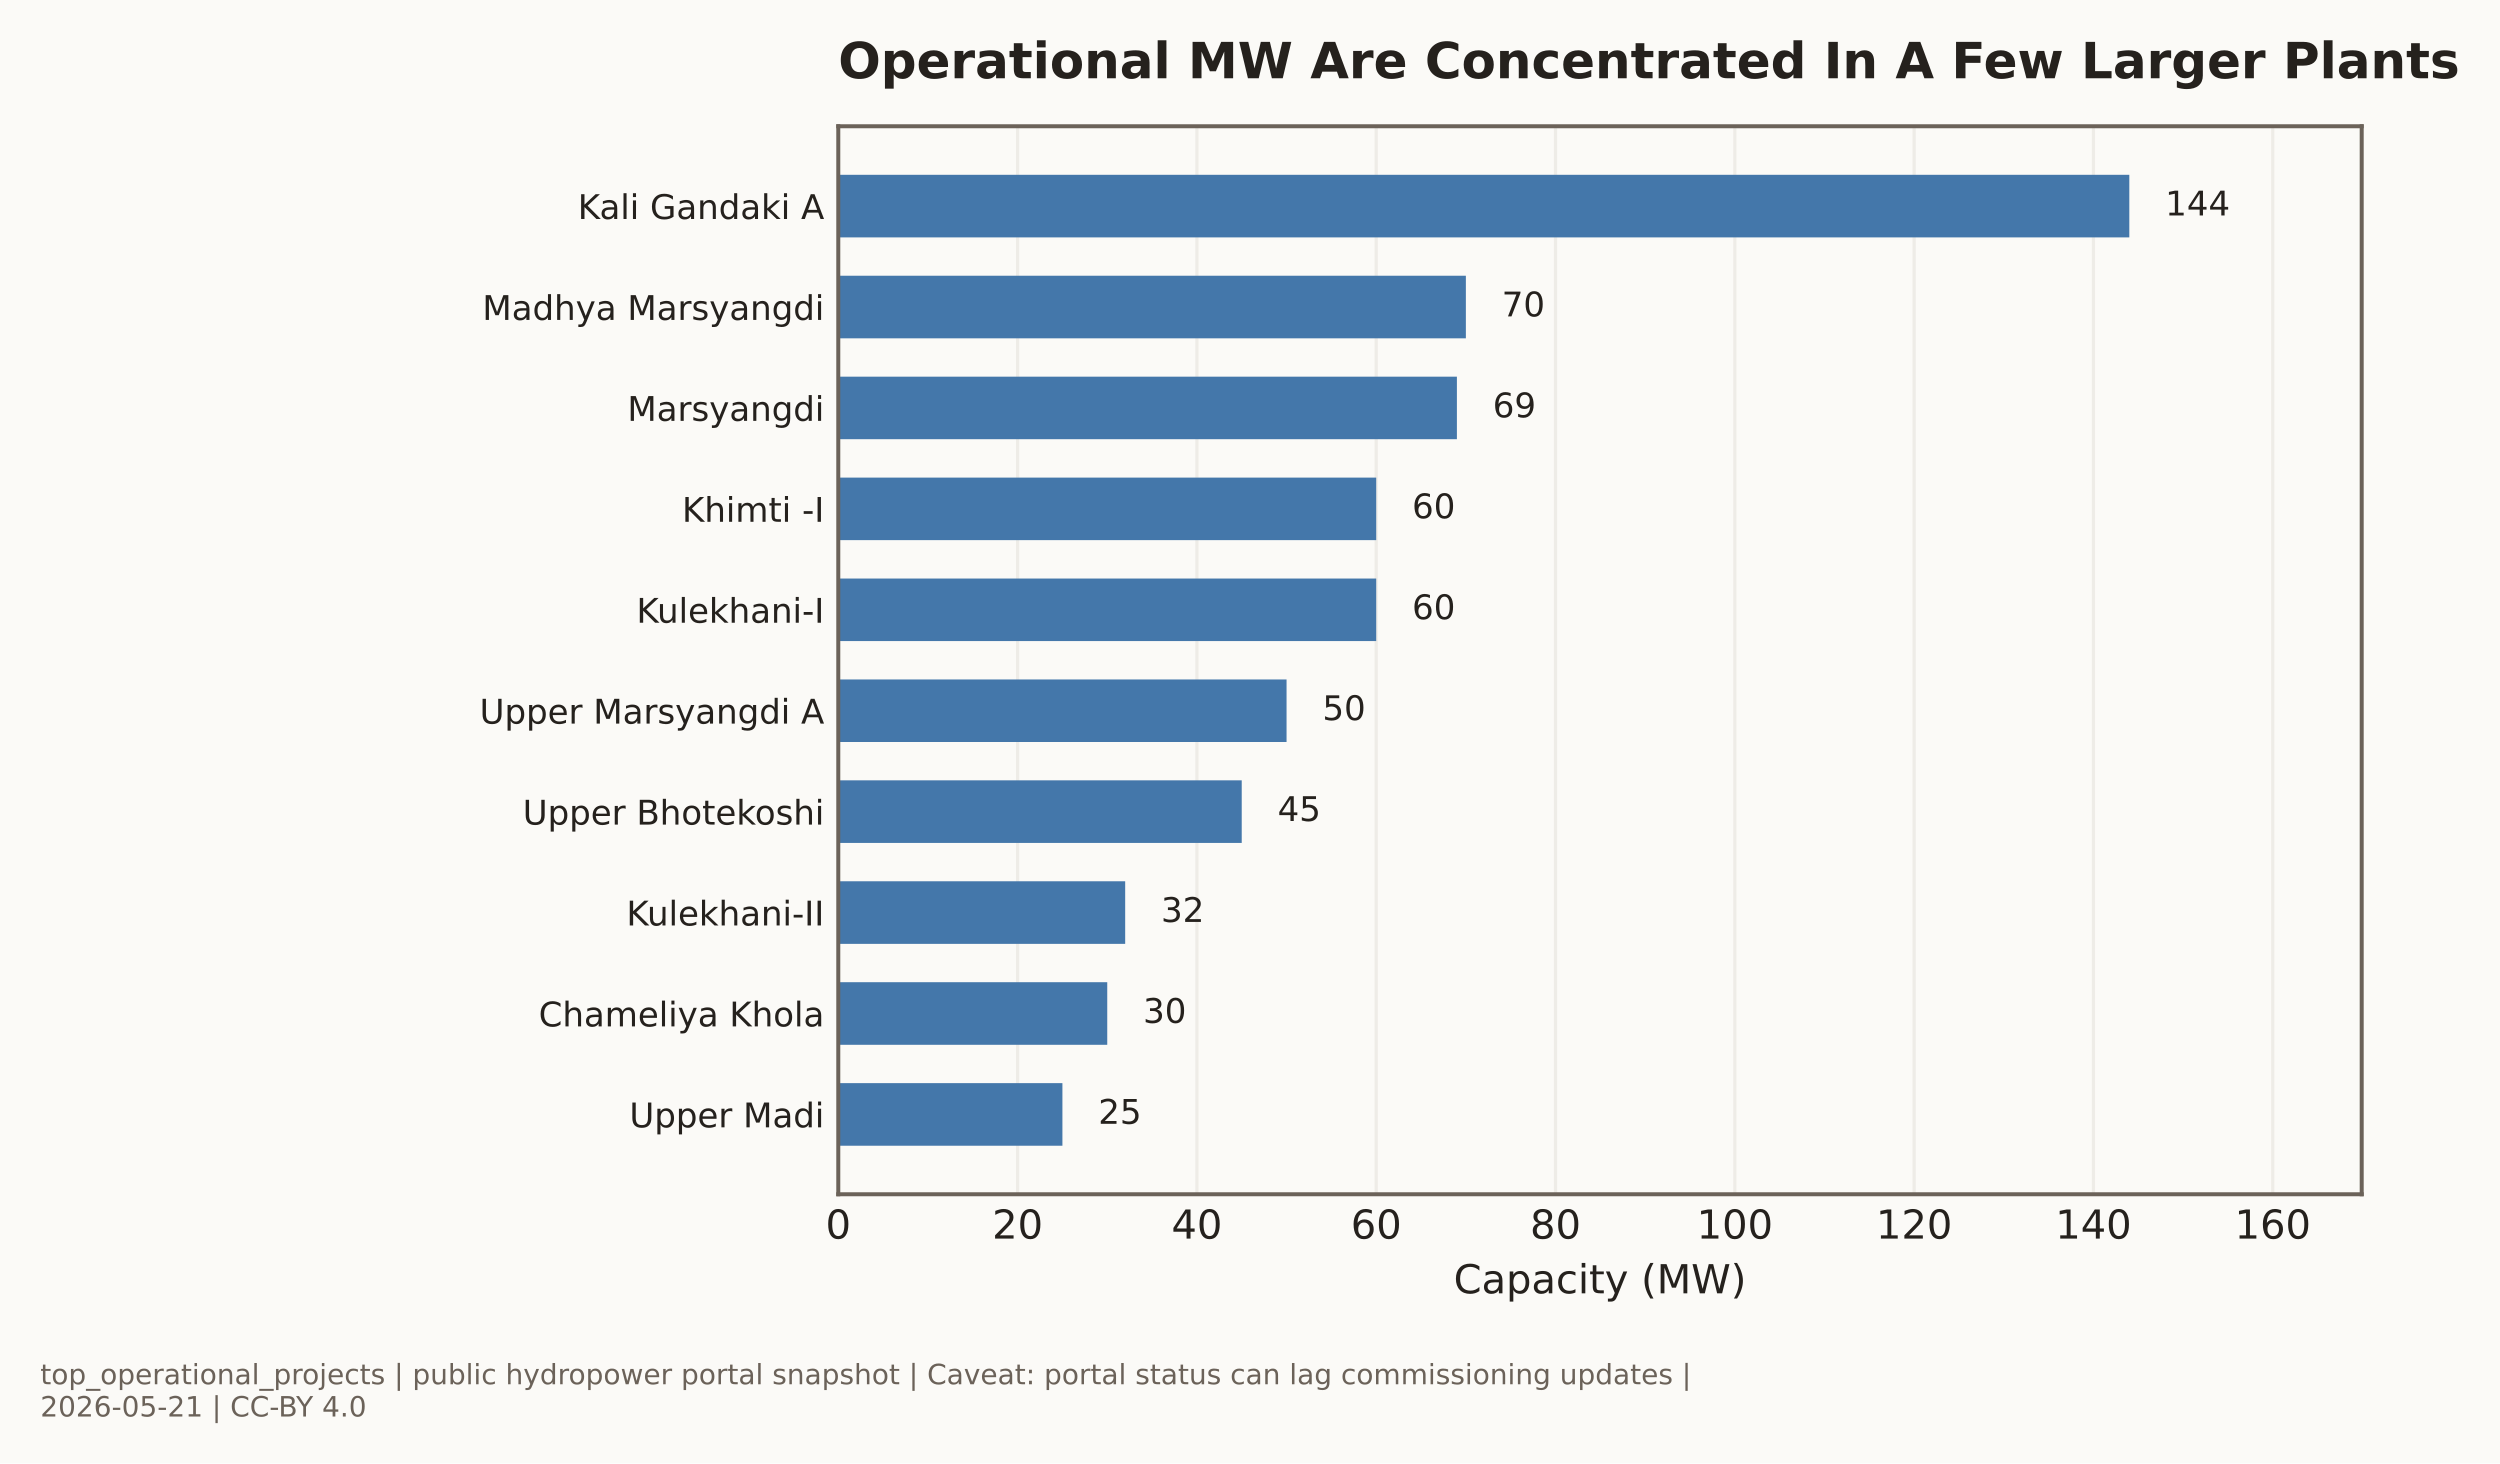
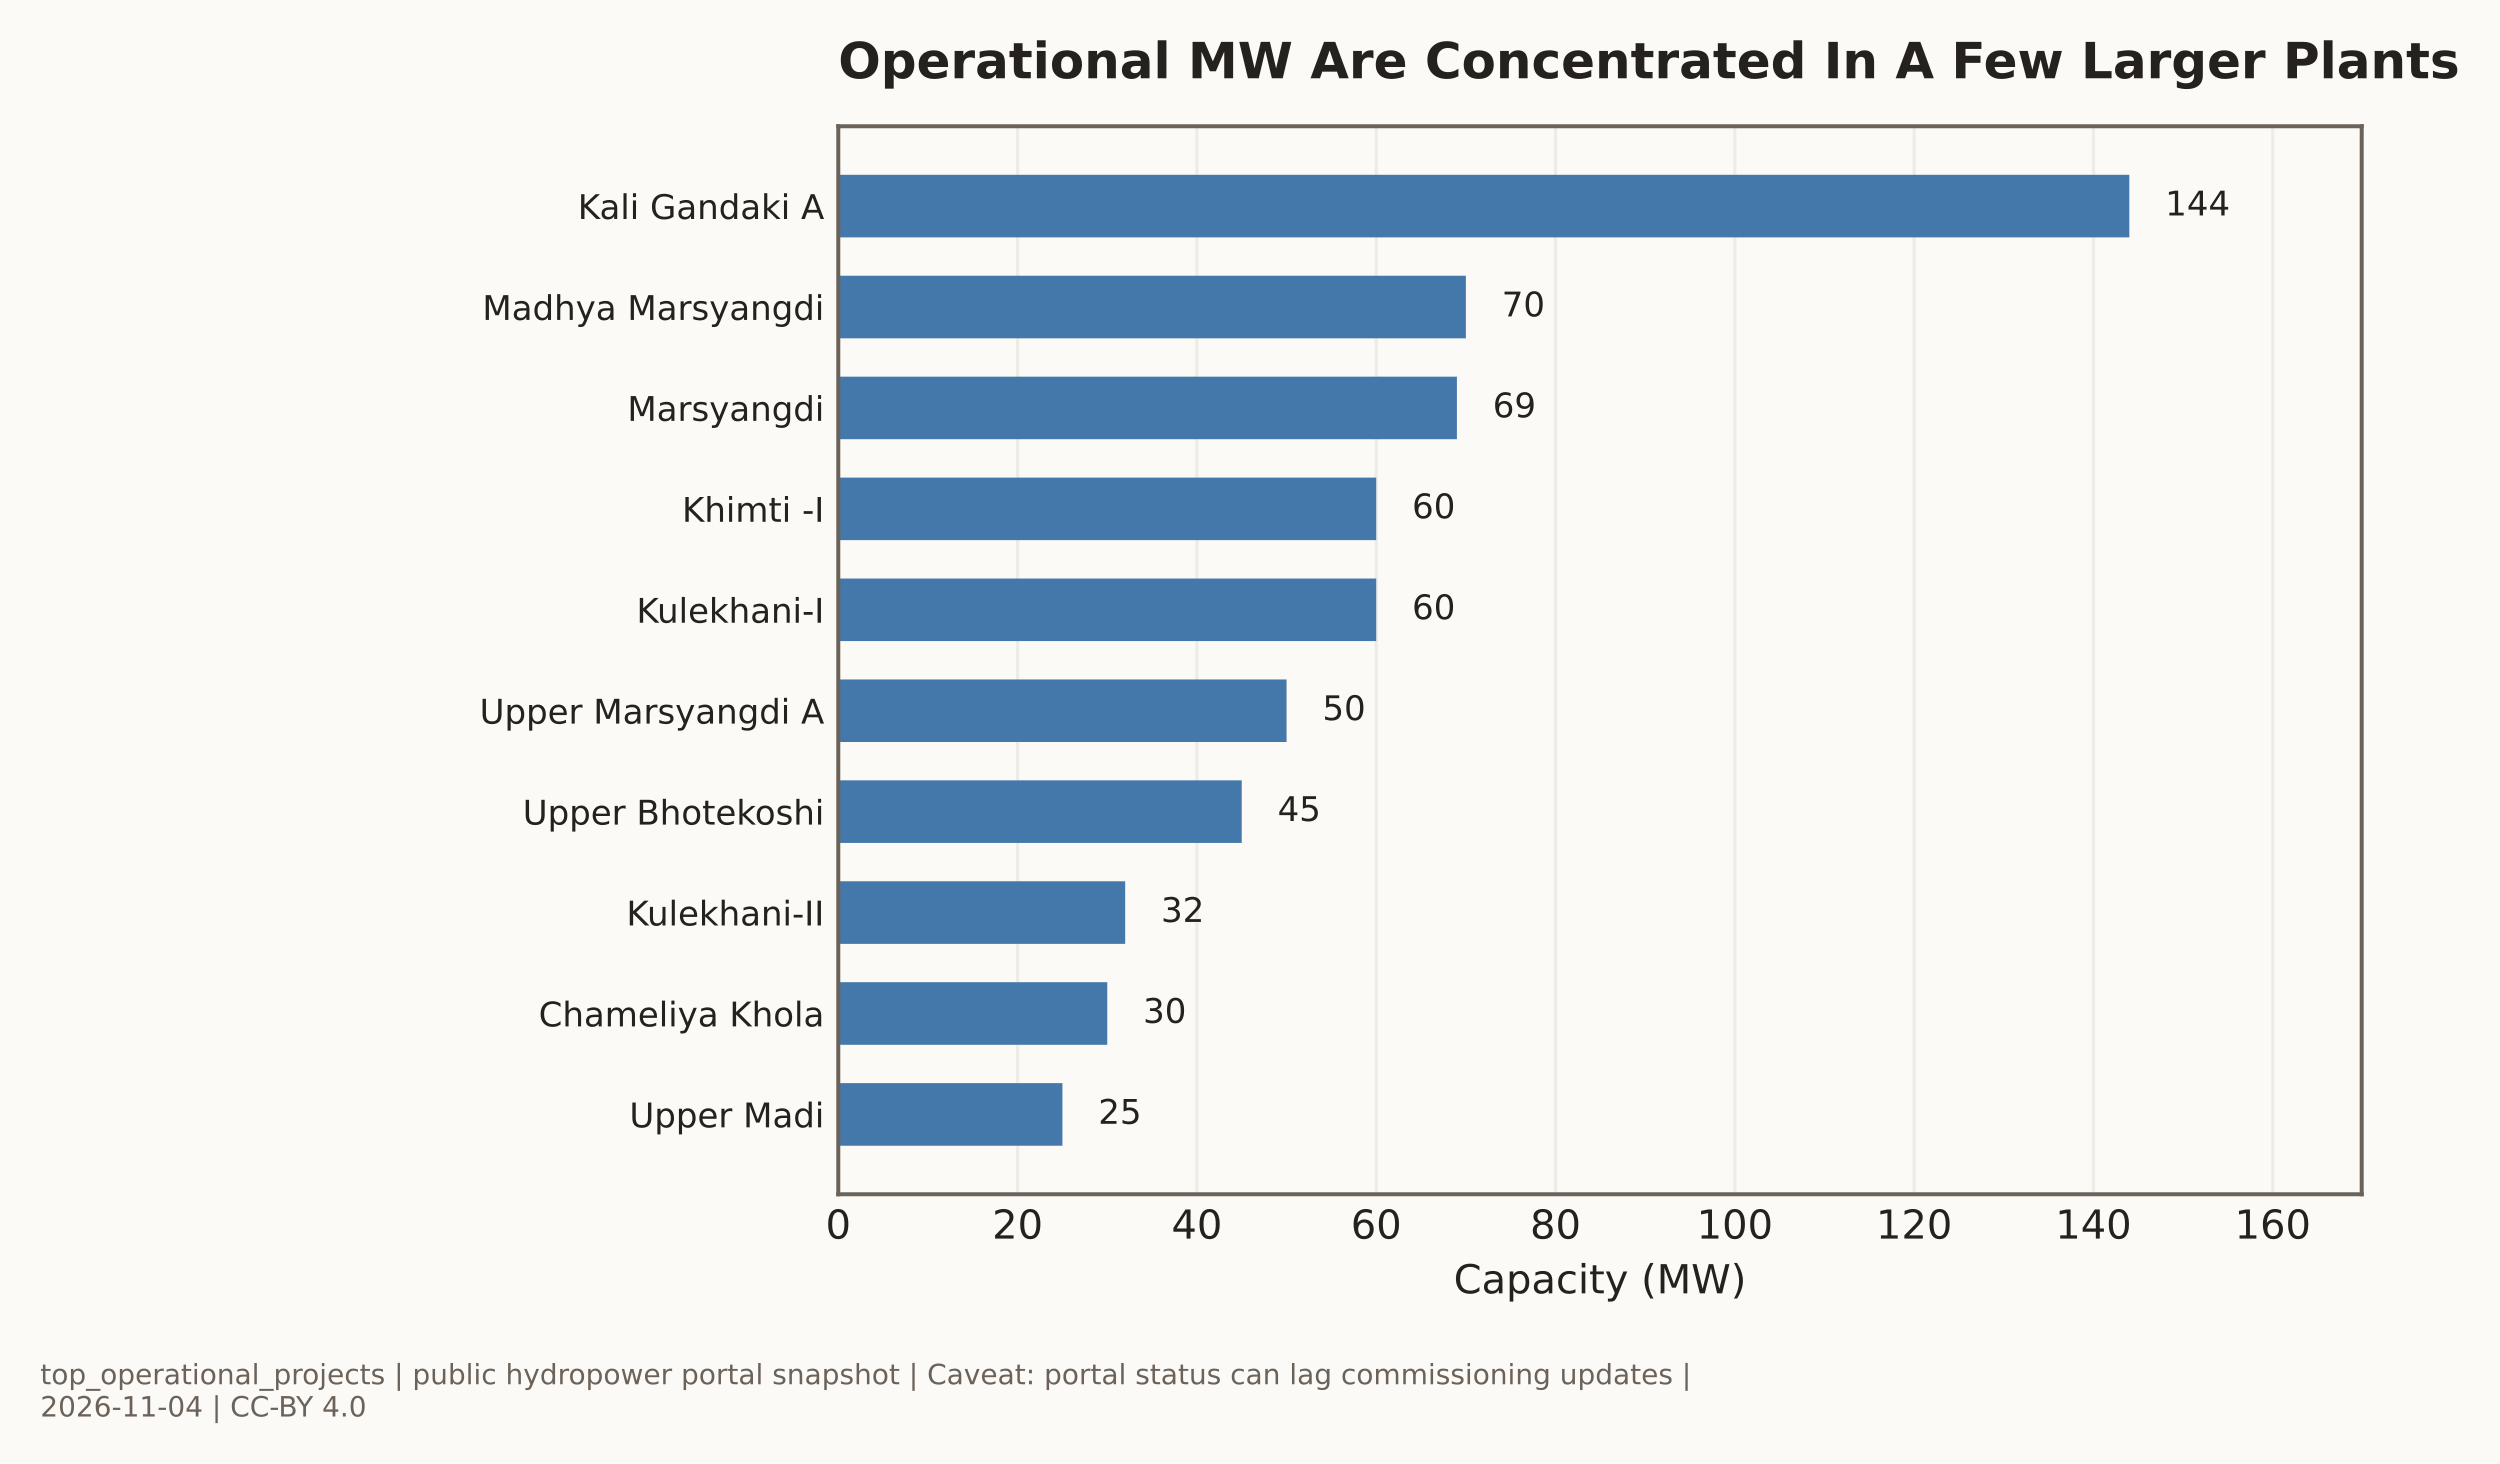
<svg xmlns="http://www.w3.org/2000/svg" width="625.279pt" height="366.018pt" viewBox="0 0 625.279 366.018" version="1.1">
  <defs>
    <style type="text/css">*{stroke-linejoin: round; stroke-linecap: butt}</style>
  </defs>
  <g id="figure_1">
    <g id="patch_1">
      <path d="M 0 366.018 L 625.279 366.018 L 625.279 0 L 0 0 z " style="fill: #fbfaf7" />
    </g>
    <g id="axes_1">
      <g id="patch_2">
        <path d="M 209.664 298.698 L 590.688 298.698 L 590.688 31.578 L 209.664 31.578 z " style="fill: #fbfaf7" />
      </g>
      <g id="matplotlib.axis_1">
        <g id="xtick_1">
          <g id="line2d_1">
-             <path d="M 209.664 298.698 L 209.664 31.578 " clip-path="url(#p456dbd3944)" style="fill: none; stroke: #d8d2ca; stroke-opacity: 0.35; stroke-width: 0.8; stroke-linecap: round" />
+             <path d="M 209.664 298.698 L 209.664 31.578 " clip-path="url(#pf2718126ab)" style="fill: none; stroke: #d8d2ca; stroke-opacity: 0.35; stroke-width: 0.8; stroke-linecap: round" />
          </g>
          <g id="line2d_2" />
          <g id="text_1">
            <text style="font-size: 10px; font-family: 'DejaVu Sans', 'Arial', 'Helvetica', 'Liberation Sans', sans-serif; text-anchor: middle; fill: #25211d" x="209.664" y="309.796" transform="rotate(-0 209.664 309.7965)">0</text>
          </g>
        </g>
        <g id="xtick_2">
          <g id="line2d_3">
-             <path d="M 254.511 298.698 L 254.511 31.578 " clip-path="url(#p456dbd3944)" style="fill: none; stroke: #d8d2ca; stroke-opacity: 0.35; stroke-width: 0.8; stroke-linecap: round" />
+             <path d="M 254.511 298.698 L 254.511 31.578 " clip-path="url(#pf2718126ab)" style="fill: none; stroke: #d8d2ca; stroke-opacity: 0.35; stroke-width: 0.8; stroke-linecap: round" />
          </g>
          <g id="line2d_4" />
          <g id="text_2">
            <text style="font-size: 10px; font-family: 'DejaVu Sans', 'Arial', 'Helvetica', 'Liberation Sans', sans-serif; text-anchor: middle; fill: #25211d" x="254.511" y="309.796" transform="rotate(-0 254.5115 309.7965)">20</text>
          </g>
        </g>
        <g id="xtick_3">
          <g id="line2d_5">
-             <path d="M 299.359 298.698 L 299.359 31.578 " clip-path="url(#p456dbd3944)" style="fill: none; stroke: #d8d2ca; stroke-opacity: 0.35; stroke-width: 0.8; stroke-linecap: round" />
+             <path d="M 299.359 298.698 L 299.359 31.578 " clip-path="url(#pf2718126ab)" style="fill: none; stroke: #d8d2ca; stroke-opacity: 0.35; stroke-width: 0.8; stroke-linecap: round" />
          </g>
          <g id="line2d_6" />
          <g id="text_3">
            <text style="font-size: 10px; font-family: 'DejaVu Sans', 'Arial', 'Helvetica', 'Liberation Sans', sans-serif; text-anchor: middle; fill: #25211d" x="299.359" y="309.796" transform="rotate(-0 299.3589 309.7965)">40</text>
          </g>
        </g>
        <g id="xtick_4">
          <g id="line2d_7">
-             <path d="M 344.206 298.698 L 344.206 31.578 " clip-path="url(#p456dbd3944)" style="fill: none; stroke: #d8d2ca; stroke-opacity: 0.35; stroke-width: 0.8; stroke-linecap: round" />
+             <path d="M 344.206 298.698 L 344.206 31.578 " clip-path="url(#pf2718126ab)" style="fill: none; stroke: #d8d2ca; stroke-opacity: 0.35; stroke-width: 0.8; stroke-linecap: round" />
          </g>
          <g id="line2d_8" />
          <g id="text_4">
            <text style="font-size: 10px; font-family: 'DejaVu Sans', 'Arial', 'Helvetica', 'Liberation Sans', sans-serif; text-anchor: middle; fill: #25211d" x="344.206" y="309.796" transform="rotate(-0 344.2064 309.7965)">60</text>
          </g>
        </g>
        <g id="xtick_5">
          <g id="line2d_9">
-             <path d="M 389.054 298.698 L 389.054 31.578 " clip-path="url(#p456dbd3944)" style="fill: none; stroke: #d8d2ca; stroke-opacity: 0.35; stroke-width: 0.8; stroke-linecap: round" />
+             <path d="M 389.054 298.698 L 389.054 31.578 " clip-path="url(#pf2718126ab)" style="fill: none; stroke: #d8d2ca; stroke-opacity: 0.35; stroke-width: 0.8; stroke-linecap: round" />
          </g>
          <g id="line2d_10" />
          <g id="text_5">
            <text style="font-size: 10px; font-family: 'DejaVu Sans', 'Arial', 'Helvetica', 'Liberation Sans', sans-serif; text-anchor: middle; fill: #25211d" x="389.054" y="309.796" transform="rotate(-0 389.0538 309.7965)">80</text>
          </g>
        </g>
        <g id="xtick_6">
          <g id="line2d_11">
-             <path d="M 433.901 298.698 L 433.901 31.578 " clip-path="url(#p456dbd3944)" style="fill: none; stroke: #d8d2ca; stroke-opacity: 0.35; stroke-width: 0.8; stroke-linecap: round" />
+             <path d="M 433.901 298.698 L 433.901 31.578 " clip-path="url(#pf2718126ab)" style="fill: none; stroke: #d8d2ca; stroke-opacity: 0.35; stroke-width: 0.8; stroke-linecap: round" />
          </g>
          <g id="line2d_12" />
          <g id="text_6">
            <text style="font-size: 10px; font-family: 'DejaVu Sans', 'Arial', 'Helvetica', 'Liberation Sans', sans-serif; text-anchor: middle; fill: #25211d" x="433.901" y="309.796" transform="rotate(-0 433.9013 309.7965)">100</text>
          </g>
        </g>
        <g id="xtick_7">
          <g id="line2d_13">
-             <path d="M 478.749 298.698 L 478.749 31.578 " clip-path="url(#p456dbd3944)" style="fill: none; stroke: #d8d2ca; stroke-opacity: 0.35; stroke-width: 0.8; stroke-linecap: round" />
+             <path d="M 478.749 298.698 L 478.749 31.578 " clip-path="url(#pf2718126ab)" style="fill: none; stroke: #d8d2ca; stroke-opacity: 0.35; stroke-width: 0.8; stroke-linecap: round" />
          </g>
          <g id="line2d_14" />
          <g id="text_7">
            <text style="font-size: 10px; font-family: 'DejaVu Sans', 'Arial', 'Helvetica', 'Liberation Sans', sans-serif; text-anchor: middle; fill: #25211d" x="478.749" y="309.796" transform="rotate(-0 478.7487 309.7965)">120</text>
          </g>
        </g>
        <g id="xtick_8">
          <g id="line2d_15">
-             <path d="M 523.596 298.698 L 523.596 31.578 " clip-path="url(#p456dbd3944)" style="fill: none; stroke: #d8d2ca; stroke-opacity: 0.35; stroke-width: 0.8; stroke-linecap: round" />
+             <path d="M 523.596 298.698 L 523.596 31.578 " clip-path="url(#pf2718126ab)" style="fill: none; stroke: #d8d2ca; stroke-opacity: 0.35; stroke-width: 0.8; stroke-linecap: round" />
          </g>
          <g id="line2d_16" />
          <g id="text_8">
            <text style="font-size: 10px; font-family: 'DejaVu Sans', 'Arial', 'Helvetica', 'Liberation Sans', sans-serif; text-anchor: middle; fill: #25211d" x="523.596" y="309.796" transform="rotate(-0 523.5962 309.7965)">140</text>
          </g>
        </g>
        <g id="xtick_9">
          <g id="line2d_17">
-             <path d="M 568.444 298.698 L 568.444 31.578 " clip-path="url(#p456dbd3944)" style="fill: none; stroke: #d8d2ca; stroke-opacity: 0.35; stroke-width: 0.8; stroke-linecap: round" />
+             <path d="M 568.444 298.698 L 568.444 31.578 " clip-path="url(#pf2718126ab)" style="fill: none; stroke: #d8d2ca; stroke-opacity: 0.35; stroke-width: 0.8; stroke-linecap: round" />
          </g>
          <g id="line2d_18" />
          <g id="text_9">
            <text style="font-size: 10px; font-family: 'DejaVu Sans', 'Arial', 'Helvetica', 'Liberation Sans', sans-serif; text-anchor: middle; fill: #25211d" x="568.444" y="309.796" transform="rotate(-0 568.4437 309.7965)">160</text>
          </g>
        </g>
        <g id="text_10">
          <text style="font-size: 10px; font-family: 'DejaVu Sans', 'Arial', 'Helvetica', 'Liberation Sans', sans-serif; text-anchor: middle; fill: #25211d" x="400.176" y="323.475" transform="rotate(-0 400.176 323.4746)">Capacity (MW)</text>
        </g>
      </g>
      <g id="matplotlib.axis_2">
        <g id="ytick_1">
          <g id="line2d_19" />
          <g id="text_11">
            <text style="font-size: 8.5px; font-family: 'DejaVu Sans', 'Arial', 'Helvetica', 'Liberation Sans', sans-serif; text-anchor: end; fill: #25211d" x="206.164" y="281.96" transform="rotate(-0 206.164 281.9603)">Upper Madi</text>
          </g>
        </g>
        <g id="ytick_2">
          <g id="line2d_20" />
          <g id="text_12">
            <text style="font-size: 8.5px; font-family: 'DejaVu Sans', 'Arial', 'Helvetica', 'Liberation Sans', sans-serif; text-anchor: end; fill: #25211d" x="206.164" y="256.717" transform="rotate(-0 206.164 256.7174)">Chameliya Khola</text>
          </g>
        </g>
        <g id="ytick_3">
          <g id="line2d_21" />
          <g id="text_13">
            <text style="font-size: 8.5px; font-family: 'DejaVu Sans', 'Arial', 'Helvetica', 'Liberation Sans', sans-serif; text-anchor: end; fill: #25211d" x="206.164" y="231.475" transform="rotate(-0 206.164 231.4745)">Kulekhani-II</text>
          </g>
        </g>
        <g id="ytick_4">
          <g id="line2d_22" />
          <g id="text_14">
            <text style="font-size: 8.5px; font-family: 'DejaVu Sans', 'Arial', 'Helvetica', 'Liberation Sans', sans-serif; text-anchor: end; fill: #25211d" x="206.164" y="206.232" transform="rotate(-0 206.164 206.2317)">Upper Bhotekoshi</text>
          </g>
        </g>
        <g id="ytick_5">
          <g id="line2d_23" />
          <g id="text_15">
            <text style="font-size: 8.5px; font-family: 'DejaVu Sans', 'Arial', 'Helvetica', 'Liberation Sans', sans-serif; text-anchor: end; fill: #25211d" x="206.164" y="180.989" transform="rotate(-0 206.164 180.9888)">Upper Marsyangdi A</text>
          </g>
        </g>
        <g id="ytick_6">
          <g id="line2d_24" />
          <g id="text_16">
            <text style="font-size: 8.5px; font-family: 'DejaVu Sans', 'Arial', 'Helvetica', 'Liberation Sans', sans-serif; text-anchor: end; fill: #25211d" x="206.164" y="155.746" transform="rotate(-0 206.164 155.7459)">Kulekhani-I</text>
          </g>
        </g>
        <g id="ytick_7">
          <g id="line2d_25" />
          <g id="text_17">
            <text style="font-size: 8.5px; font-family: 'DejaVu Sans', 'Arial', 'Helvetica', 'Liberation Sans', sans-serif; text-anchor: end; fill: #25211d" x="206.164" y="130.503" transform="rotate(-0 206.164 130.5031)">Khimti -I</text>
          </g>
        </g>
        <g id="ytick_8">
          <g id="line2d_26" />
          <g id="text_18">
            <text style="font-size: 8.5px; font-family: 'DejaVu Sans', 'Arial', 'Helvetica', 'Liberation Sans', sans-serif; text-anchor: end; fill: #25211d" x="206.164" y="105.26" transform="rotate(-0 206.164 105.2602)">Marsyangdi</text>
          </g>
        </g>
        <g id="ytick_9">
          <g id="line2d_27" />
          <g id="text_19">
            <text style="font-size: 8.5px; font-family: 'DejaVu Sans', 'Arial', 'Helvetica', 'Liberation Sans', sans-serif; text-anchor: end; fill: #25211d" x="206.164" y="80.017" transform="rotate(-0 206.164 80.01735)">Madhya Marsyangdi</text>
          </g>
        </g>
        <g id="ytick_10">
          <g id="line2d_28" />
          <g id="text_20">
            <text style="font-size: 8.5px; font-family: 'DejaVu Sans', 'Arial', 'Helvetica', 'Liberation Sans', sans-serif; text-anchor: end; fill: #25211d" x="206.164" y="54.774" transform="rotate(-0 206.164 54.77449)">Kali Gandaki A</text>
          </g>
        </g>
      </g>
      <g id="patch_3">
-         <path d="M 209.664 286.556 L 265.723 286.556 L 265.723 270.906 L 209.664 270.906 z " clip-path="url(#p456dbd3944)" style="fill: #4477aa" />
+         <path d="M 209.664 286.556 L 265.723 286.556 L 265.723 270.906 L 209.664 270.906 z " clip-path="url(#pf2718126ab)" style="fill: #4477aa" />
      </g>
      <g id="patch_4">
-         <path d="M 209.664 261.313 L 276.935 261.313 L 276.935 245.663 L 209.664 245.663 z " clip-path="url(#p456dbd3944)" style="fill: #4477aa" />
+         <path d="M 209.664 261.313 L 276.935 261.313 L 276.935 245.663 L 209.664 245.663 z " clip-path="url(#pf2718126ab)" style="fill: #4477aa" />
      </g>
      <g id="patch_5">
-         <path d="M 209.664 236.07 L 281.42 236.07 L 281.42 220.42 L 209.664 220.42 z " clip-path="url(#p456dbd3944)" style="fill: #4477aa" />
+         <path d="M 209.664 236.07 L 281.42 236.07 L 281.42 220.42 L 209.664 220.42 z " clip-path="url(#pf2718126ab)" style="fill: #4477aa" />
      </g>
      <g id="patch_6">
-         <path d="M 209.664 210.828 L 310.571 210.828 L 310.571 195.177 L 209.664 195.177 z " clip-path="url(#p456dbd3944)" style="fill: #4477aa" />
+         <path d="M 209.664 210.828 L 310.571 210.828 L 310.571 195.177 L 209.664 195.177 z " clip-path="url(#pf2718126ab)" style="fill: #4477aa" />
      </g>
      <g id="patch_7">
-         <path d="M 209.664 185.585 L 321.783 185.585 L 321.783 169.934 L 209.664 169.934 z " clip-path="url(#p456dbd3944)" style="fill: #4477aa" />
+         <path d="M 209.664 185.585 L 321.783 185.585 L 321.783 169.934 L 209.664 169.934 z " clip-path="url(#pf2718126ab)" style="fill: #4477aa" />
      </g>
      <g id="patch_8">
-         <path d="M 209.664 160.342 L 344.206 160.342 L 344.206 144.691 L 209.664 144.691 z " clip-path="url(#p456dbd3944)" style="fill: #4477aa" />
+         <path d="M 209.664 160.342 L 344.206 160.342 L 344.206 144.691 L 209.664 144.691 z " clip-path="url(#pf2718126ab)" style="fill: #4477aa" />
      </g>
      <g id="patch_9">
-         <path d="M 209.664 135.099 L 344.206 135.099 L 344.206 119.448 L 209.664 119.448 z " clip-path="url(#p456dbd3944)" style="fill: #4477aa" />
+         <path d="M 209.664 135.099 L 344.206 135.099 L 344.206 119.448 L 209.664 119.448 z " clip-path="url(#pf2718126ab)" style="fill: #4477aa" />
      </g>
      <g id="patch_10">
-         <path d="M 209.664 109.856 L 364.388 109.856 L 364.388 94.206 L 209.664 94.206 z " clip-path="url(#p456dbd3944)" style="fill: #4477aa" />
+         <path d="M 209.664 109.856 L 364.388 109.856 L 364.388 94.206 L 209.664 94.206 z " clip-path="url(#pf2718126ab)" style="fill: #4477aa" />
      </g>
      <g id="patch_11">
-         <path d="M 209.664 84.613 L 366.63 84.613 L 366.63 68.963 L 209.664 68.963 z " clip-path="url(#p456dbd3944)" style="fill: #4477aa" />
+         <path d="M 209.664 84.613 L 366.63 84.613 L 366.63 68.963 L 209.664 68.963 z " clip-path="url(#pf2718126ab)" style="fill: #4477aa" />
      </g>
      <g id="patch_12">
-         <path d="M 209.664 59.37 L 532.566 59.37 L 532.566 43.72 L 209.664 43.72 z " clip-path="url(#p456dbd3944)" style="fill: #4477aa" />
+         <path d="M 209.664 59.37 L 532.566 59.37 L 532.566 43.72 L 209.664 43.72 z " clip-path="url(#pf2718126ab)" style="fill: #4477aa" />
      </g>
      <g id="patch_13">
        <path d="M 209.664 298.698 L 209.664 31.578 " style="fill: none; stroke: #6b6259; stroke-linejoin: miter; stroke-linecap: square" />
      </g>
      <g id="patch_14">
        <path d="M 590.688 298.698 L 590.688 31.578 " style="fill: none; stroke: #6b6259; stroke-linejoin: miter; stroke-linecap: square" />
      </g>
      <g id="patch_15">
        <path d="M 209.664 298.698 L 590.688 298.698 " style="fill: none; stroke: #6b6259; stroke-linejoin: miter; stroke-linecap: square" />
      </g>
      <g id="patch_16">
        <path d="M 209.664 31.578 L 590.688 31.578 " style="fill: none; stroke: #6b6259; stroke-linejoin: miter; stroke-linecap: square" />
      </g>
      <g id="text_21">
        <text style="font-size: 8.5px; font-family: 'DejaVu Sans', 'Arial', 'Helvetica', 'Liberation Sans', sans-serif; text-anchor: start; fill: #25211d" x="274.693" y="281.076" transform="rotate(-0 274.6928 281.0764)">25</text>
      </g>
      <g id="text_22">
        <text style="font-size: 8.5px; font-family: 'DejaVu Sans', 'Arial', 'Helvetica', 'Liberation Sans', sans-serif; text-anchor: start; fill: #25211d" x="285.905" y="255.834" transform="rotate(-0 285.9047 255.8335)">30</text>
      </g>
      <g id="text_23">
        <text style="font-size: 8.5px; font-family: 'DejaVu Sans', 'Arial', 'Helvetica', 'Liberation Sans', sans-serif; text-anchor: start; fill: #25211d" x="290.389" y="230.591" transform="rotate(-0 290.3894 230.5907)">32</text>
      </g>
      <g id="text_24">
        <text style="font-size: 8.5px; font-family: 'DejaVu Sans', 'Arial', 'Helvetica', 'Liberation Sans', sans-serif; text-anchor: start; fill: #25211d" x="319.54" y="205.348" transform="rotate(-0 319.5403 205.3478)">45</text>
      </g>
      <g id="text_25">
        <text style="font-size: 8.5px; font-family: 'DejaVu Sans', 'Arial', 'Helvetica', 'Liberation Sans', sans-serif; text-anchor: start; fill: #25211d" x="330.752" y="180.105" transform="rotate(-0 330.7521 180.1049)">50</text>
      </g>
      <g id="text_26">
        <text style="font-size: 8.5px; font-family: 'DejaVu Sans', 'Arial', 'Helvetica', 'Liberation Sans', sans-serif; text-anchor: start; fill: #25211d" x="353.176" y="154.862" transform="rotate(-0 353.1759 154.8621)">60</text>
      </g>
      <g id="text_27">
        <text style="font-size: 8.5px; font-family: 'DejaVu Sans', 'Arial', 'Helvetica', 'Liberation Sans', sans-serif; text-anchor: start; fill: #25211d" x="353.176" y="129.619" transform="rotate(-0 353.1759 129.6192)">60</text>
      </g>
      <g id="text_28">
        <text style="font-size: 8.5px; font-family: 'DejaVu Sans', 'Arial', 'Helvetica', 'Liberation Sans', sans-serif; text-anchor: start; fill: #25211d" x="373.357" y="104.376" transform="rotate(-0 373.3572 104.3764)">69</text>
      </g>
      <g id="text_29">
        <text style="font-size: 8.5px; font-family: 'DejaVu Sans', 'Arial', 'Helvetica', 'Liberation Sans', sans-serif; text-anchor: start; fill: #25211d" x="375.6" y="79.133" transform="rotate(-0 375.5996 79.13349)">70</text>
      </g>
      <g id="text_30">
        <text style="font-size: 8.5px; font-family: 'DejaVu Sans', 'Arial', 'Helvetica', 'Liberation Sans', sans-serif; text-anchor: start; fill: #25211d" x="541.535" y="53.891" transform="rotate(-0 541.5352 53.89062)">144</text>
      </g>
      <g id="text_31">
        <text style="font-weight: 700; font-size: 12.5px; font-family: 'DejaVu Sans', 'Arial', 'Helvetica', 'Liberation Sans', sans-serif; text-anchor: start; fill: #25211d" x="209.664" y="19.578" transform="rotate(-0 209.664 19.57805)">Operational MW Are Concentrated In A Few Larger Plants</text>
      </g>
    </g>
    <g id="text_32">
      <text style="font-size: 7px; font-family: 'DejaVu Sans', 'Arial', 'Helvetica', 'Liberation Sans', sans-serif; fill: #6b6259" transform="translate(10.08 346.2177)">top_operational_projects | public hydropower portal snapshot | Caveat: portal status can lag commissioning updates |</text>
-       <text style="font-size: 7px; font-family: 'DejaVu Sans', 'Arial', 'Helvetica', 'Liberation Sans', sans-serif; fill: #6b6259" transform="translate(10.08 354.2876)">2026-05-21 | CC-BY 4.0</text>
+       <text style="font-size: 7px; font-family: 'DejaVu Sans', 'Arial', 'Helvetica', 'Liberation Sans', sans-serif; fill: #6b6259" transform="translate(10.08 354.2876)">2026-11-04 | CC-BY 4.0</text>
    </g>
  </g>
  <defs>
-     <clipPath id="p456dbd3944">
+     <clipPath id="pf2718126ab">
      <rect x="209.664" y="31.578" width="381.024" height="267.12" />
    </clipPath>
  </defs>
</svg>
